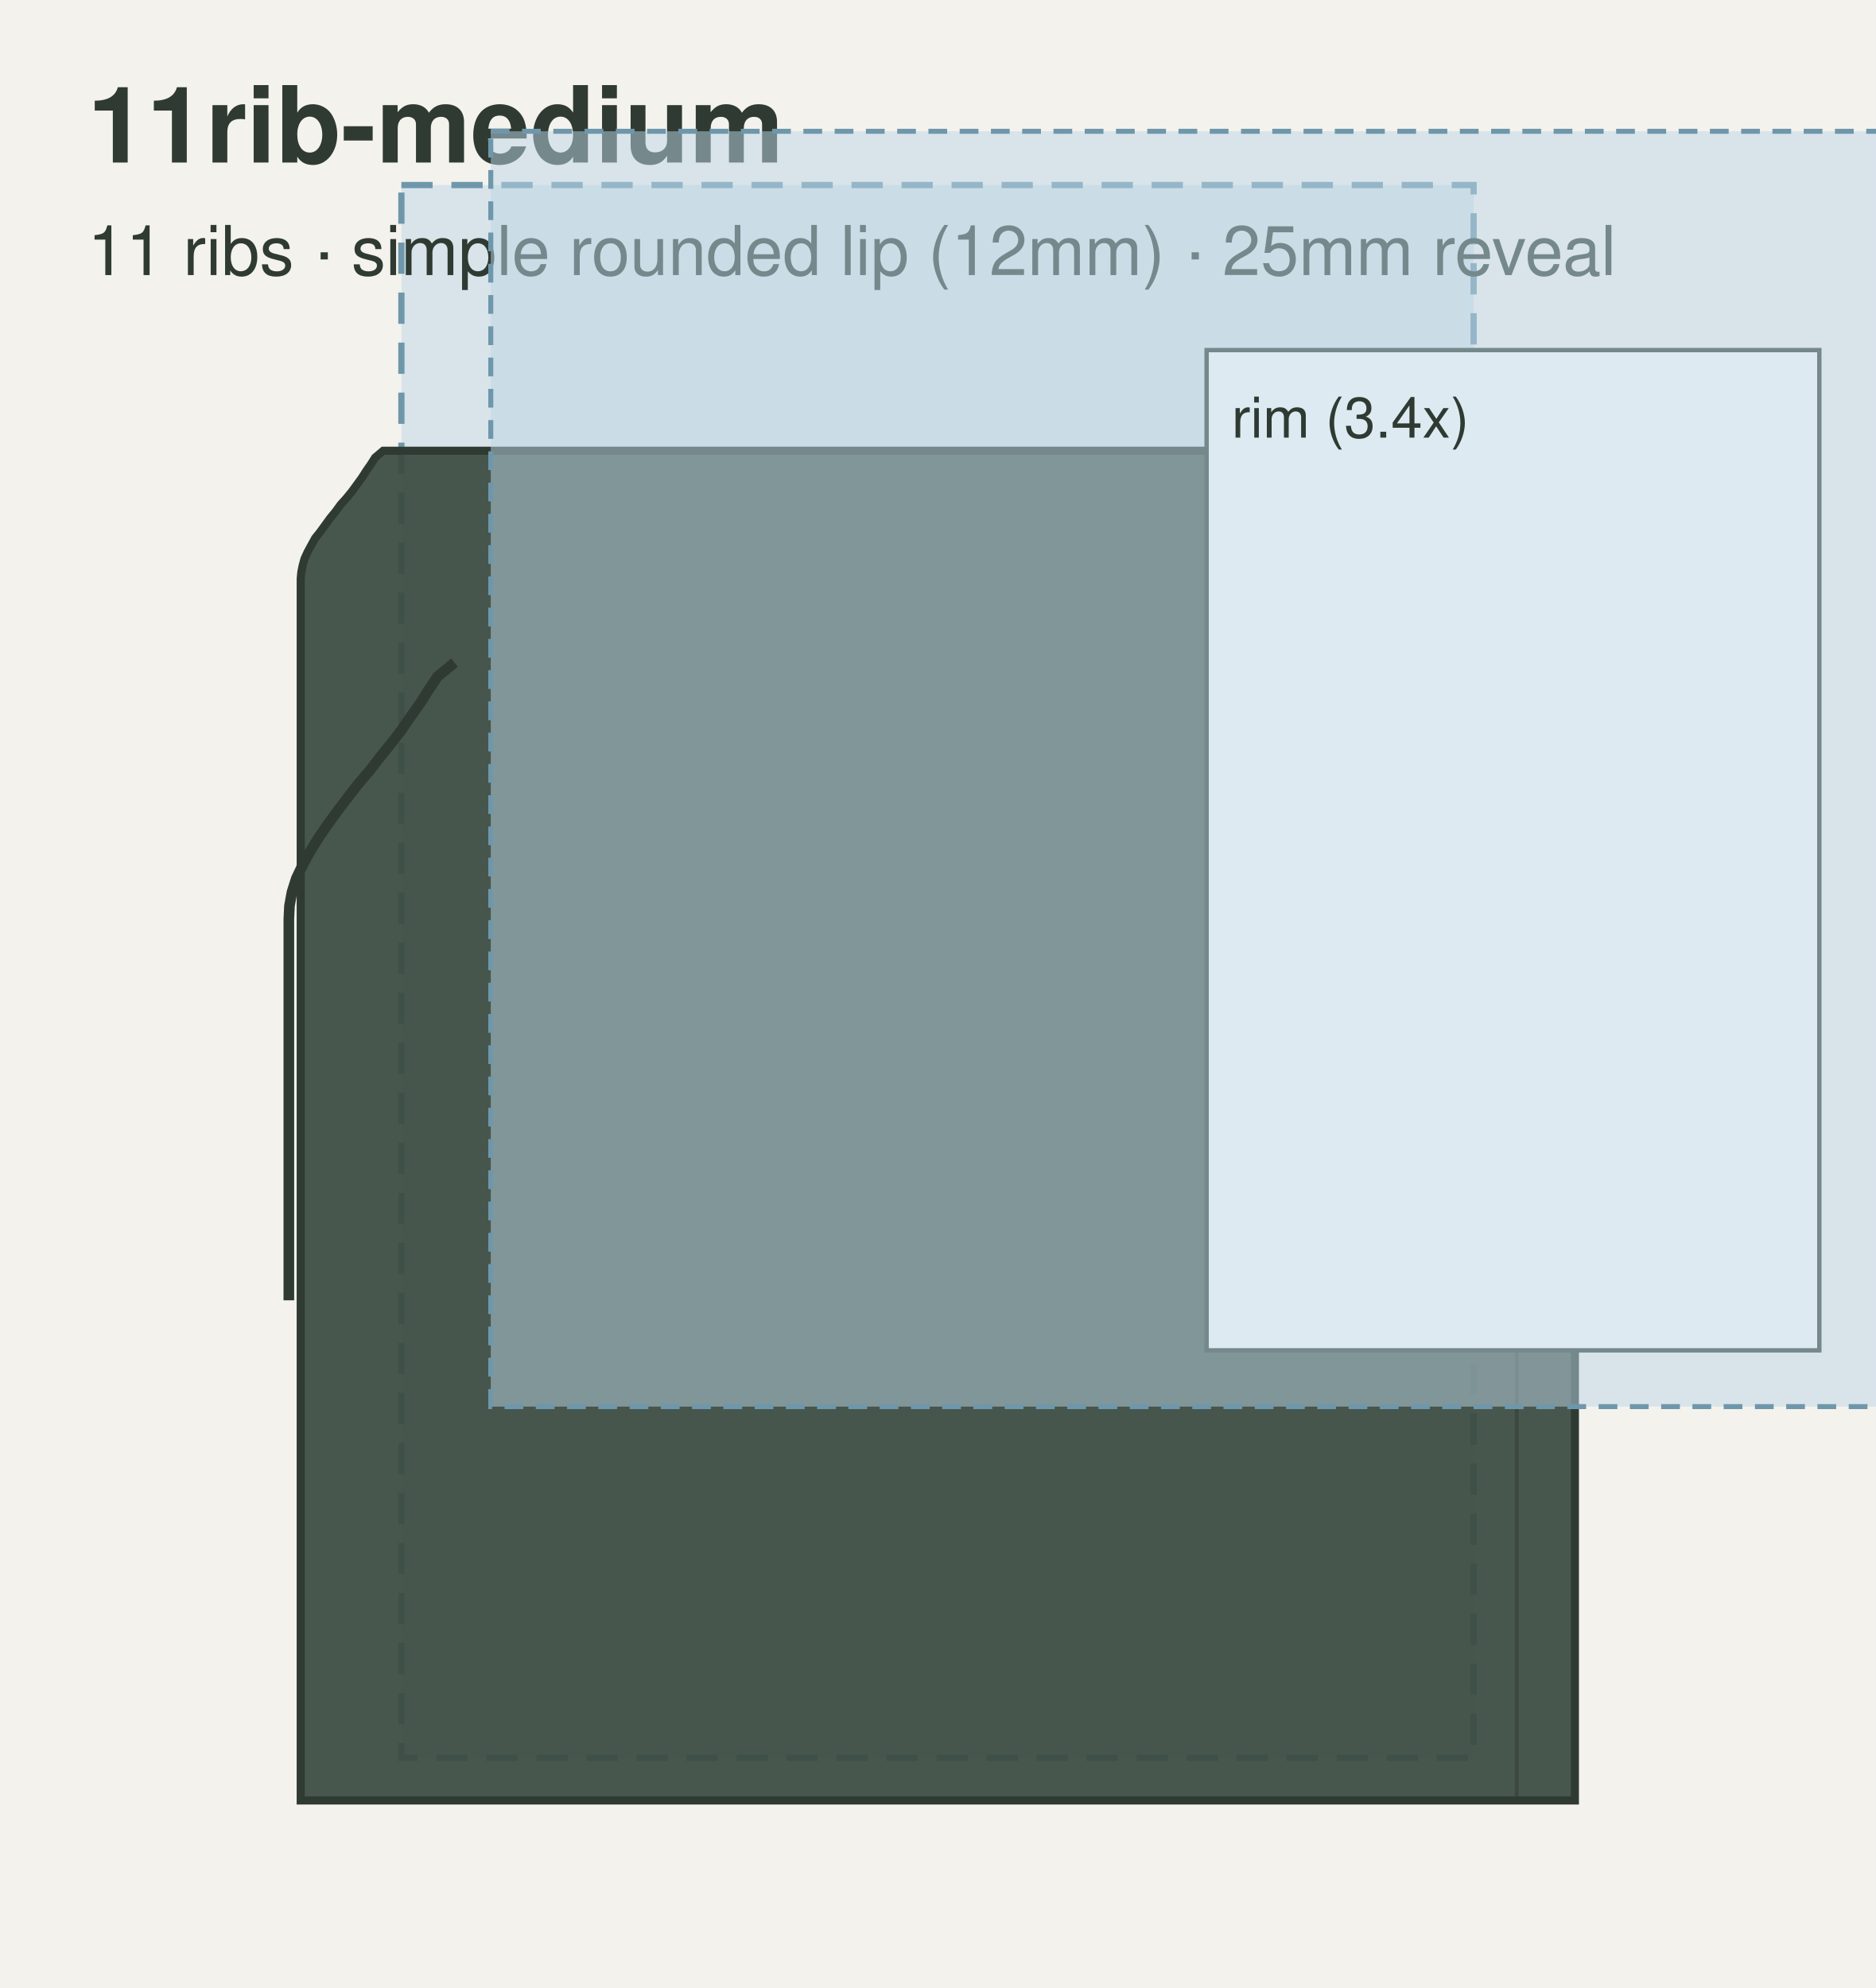
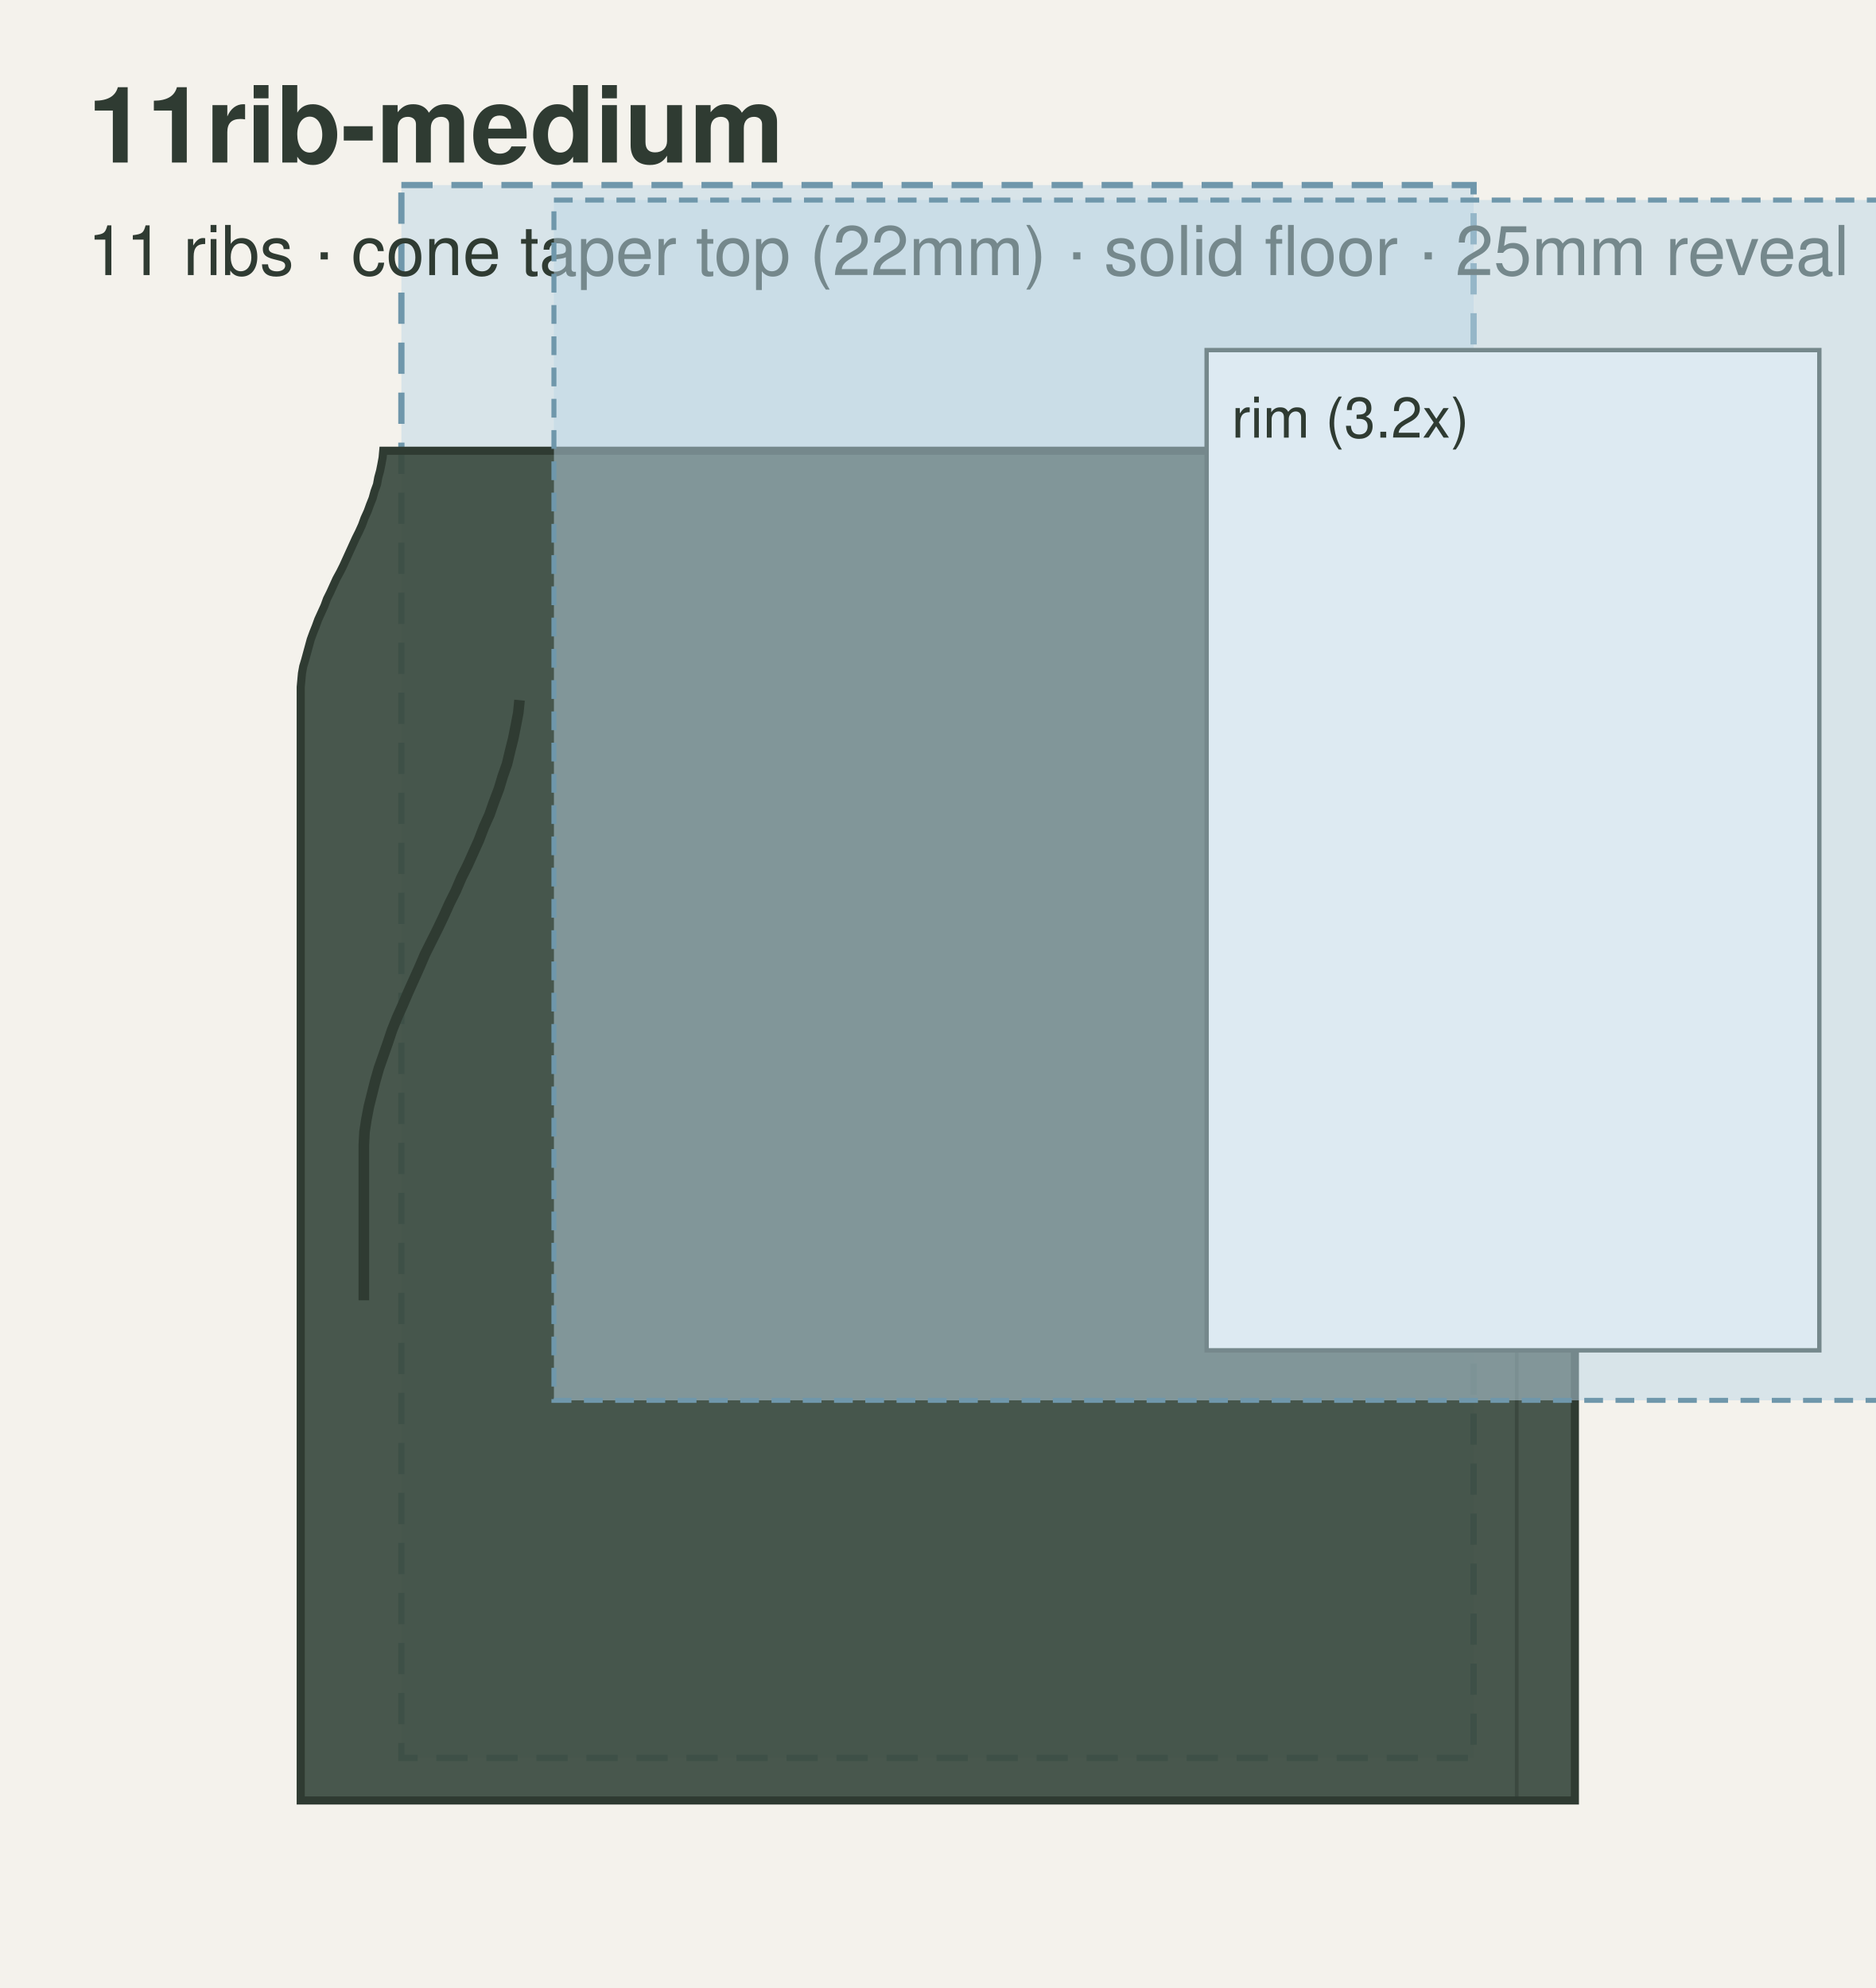
<svg xmlns="http://www.w3.org/2000/svg" width="300" height="318" viewBox="0 0 300 318">
  <rect width="300" height="318" fill="#f4f2ec" />
  <rect x="64.2" y="29.6" width="171.5" height="251.6" fill="#bcd6e6" fill-opacity="0.5" stroke="#6f97ab" stroke-width="1" stroke-dasharray="5 3" />
-   <path d="M 251.9,288.0 L 251.9,288.0 L 251.9,286.9 L 251.9,285.8 L 251.9,284.8 L 251.9,283.7 L 251.9,282.6 L 251.9,281.5 L 251.9,280.4 L 251.9,279.4 L 251.9,278.3 L 251.9,277.2 L 251.9,276.1 L 251.9,275.0 L 251.9,274.0 L 251.9,272.9 L 251.9,271.8 L 251.9,270.7 L 251.9,269.6 L 251.9,268.6 L 251.9,267.5 L 251.9,266.4 L 251.9,265.3 L 251.9,264.3 L 251.9,263.2 L 251.9,262.1 L 251.9,261.0 L 251.9,259.9 L 251.9,258.9 L 251.9,257.8 L 251.9,256.7 L 251.9,255.6 L 251.9,254.5 L 251.9,253.5 L 251.9,252.4 L 251.9,251.3 L 251.9,250.2 L 251.9,249.1 L 251.9,248.1 L 251.9,247.0 L 251.9,245.9 L 251.9,244.8 L 251.9,243.7 L 251.9,242.7 L 251.9,241.6 L 251.9,240.5 L 251.9,239.4 L 251.9,238.3 L 251.9,237.3 L 251.9,236.2 L 251.9,235.1 L 251.9,234.0 L 251.9,232.9 L 251.9,231.9 L 251.9,230.8 L 251.9,229.7 L 251.9,228.6 L 251.9,227.5 L 251.9,226.5 L 251.9,225.4 L 251.9,224.3 L 251.9,223.2 L 251.9,222.2 L 251.9,221.1 L 251.9,220.0 L 251.9,218.9 L 251.9,217.8 L 251.9,216.8 L 251.9,215.7 L 251.9,214.6 L 251.9,213.5 L 251.9,212.4 L 251.9,211.4 L 251.9,210.3 L 251.9,209.2 L 251.9,208.1 L 251.9,207.0 L 251.9,206.0 L 251.9,204.9 L 251.9,203.8 L 251.9,202.7 L 251.9,201.6 L 251.9,200.6 L 251.9,199.5 L 251.9,198.4 L 251.9,197.3 L 251.9,196.2 L 251.9,195.2 L 251.9,194.1 L 251.9,193.0 L 251.9,191.9 L 251.9,190.8 L 251.9,189.8 L 251.9,188.7 L 251.9,187.6 L 251.9,186.5 L 251.9,185.4 L 251.9,184.4 L 251.9,183.3 L 251.9,182.2 L 251.9,181.1 L 251.9,180.1 L 251.9,179.0 L 251.9,177.9 L 251.9,176.8 L 251.9,175.7 L 251.9,174.7 L 251.9,173.6 L 251.9,172.5 L 251.9,171.4 L 251.9,170.3 L 251.9,169.3 L 251.9,168.2 L 251.9,167.1 L 251.9,166.0 L 251.9,164.9 L 251.9,163.9 L 251.9,162.8 L 251.9,161.7 L 251.9,160.6 L 251.9,159.5 L 251.9,158.5 L 251.9,157.4 L 251.9,156.3 L 251.9,155.2 L 251.9,154.1 L 251.9,153.1 L 251.9,152.0 L 251.9,150.9 L 251.9,149.8 L 251.9,148.7 L 251.9,147.7 L 251.9,146.6 L 251.9,145.5 L 251.9,144.4 L 251.9,143.3 L 251.9,142.3 L 251.9,141.2 L 251.9,140.1 L 251.9,139.0 L 251.9,137.9 L 251.9,136.9 L 251.9,135.8 L 251.9,134.7 L 251.9,133.6 L 251.9,132.6 L 251.9,131.5 L 251.9,130.4 L 251.9,129.3 L 251.9,128.2 L 251.9,127.2 L 251.9,126.1 L 251.9,125.0 L 251.9,123.9 L 251.9,122.8 L 251.9,121.8 L 251.9,120.7 L 251.9,119.6 L 251.9,118.5 L 251.9,117.4 L 251.9,116.4 L 251.9,115.3 L 251.9,114.2 L 251.9,113.1 L 251.9,112.0 L 251.9,111.0 L 251.9,109.9 L 251.9,108.8 L 251.9,107.7 L 251.9,106.6 L 251.9,105.6 L 251.9,104.5 L 251.9,103.4 L 251.9,102.3 L 251.9,101.2 L 251.9,100.2 L 251.9,99.1 L 251.9,98.0 L 251.9,96.9 L 251.9,95.8 L 251.9,94.8 L 251.9,93.7 L 251.9,92.6 L 251.8,91.5 L 251.6,90.5 L 251.3,89.4 L 250.8,88.3 L 250.2,87.2 L 249.6,86.1 L 248.8,85.1 L 248.0,84.0 L 247.2,82.9 L 246.3,81.8 L 245.5,80.7 L 244.6,79.7 L 243.7,78.6 L 242.9,77.5 L 242.1,76.4 L 241.4,75.3 L 240.7,74.3 L 240.0,73.2 L 238.7,72.1 L 150.0,72.1 L 61.3,72.1 L 60.0,73.2 L 59.3,74.3 L 58.6,75.3 L 57.9,76.4 L 57.1,77.5 L 56.3,78.6 L 55.4,79.7 L 54.5,80.7 L 53.7,81.8 L 52.8,82.9 L 52.0,84.0 L 51.2,85.1 L 50.4,86.1 L 49.8,87.2 L 49.2,88.3 L 48.7,89.4 L 48.4,90.5 L 48.2,91.5 L 48.1,92.6 L 48.1,93.7 L 48.1,94.8 L 48.1,95.8 L 48.1,96.9 L 48.1,98.0 L 48.1,99.1 L 48.1,100.2 L 48.1,101.2 L 48.1,102.3 L 48.1,103.4 L 48.1,104.5 L 48.1,105.6 L 48.1,106.6 L 48.1,107.7 L 48.1,108.8 L 48.1,109.9 L 48.1,111.0 L 48.1,112.0 L 48.1,113.1 L 48.1,114.2 L 48.1,115.3 L 48.1,116.4 L 48.1,117.4 L 48.1,118.5 L 48.1,119.6 L 48.1,120.7 L 48.1,121.8 L 48.1,122.8 L 48.1,123.9 L 48.1,125.0 L 48.1,126.1 L 48.1,127.2 L 48.1,128.2 L 48.1,129.3 L 48.1,130.4 L 48.1,131.5 L 48.1,132.6 L 48.1,133.6 L 48.1,134.7 L 48.1,135.8 L 48.1,136.9 L 48.1,137.9 L 48.1,139.0 L 48.1,140.1 L 48.1,141.2 L 48.1,142.3 L 48.1,143.3 L 48.1,144.4 L 48.1,145.5 L 48.1,146.6 L 48.1,147.7 L 48.1,148.7 L 48.1,149.8 L 48.1,150.9 L 48.1,152.0 L 48.1,153.1 L 48.1,154.1 L 48.1,155.2 L 48.1,156.3 L 48.1,157.4 L 48.1,158.5 L 48.1,159.5 L 48.1,160.6 L 48.1,161.7 L 48.1,162.8 L 48.1,163.9 L 48.1,164.9 L 48.1,166.0 L 48.1,167.1 L 48.1,168.2 L 48.1,169.3 L 48.1,170.3 L 48.1,171.4 L 48.1,172.5 L 48.1,173.6 L 48.1,174.7 L 48.1,175.7 L 48.1,176.8 L 48.1,177.9 L 48.1,179.0 L 48.1,180.1 L 48.1,181.1 L 48.1,182.2 L 48.1,183.3 L 48.1,184.4 L 48.1,185.4 L 48.1,186.5 L 48.1,187.6 L 48.1,188.7 L 48.1,189.8 L 48.1,190.8 L 48.1,191.9 L 48.1,193.0 L 48.1,194.1 L 48.1,195.2 L 48.1,196.2 L 48.1,197.3 L 48.1,198.4 L 48.1,199.5 L 48.1,200.6 L 48.1,201.6 L 48.1,202.7 L 48.1,203.8 L 48.1,204.9 L 48.1,206.0 L 48.1,207.0 L 48.1,208.1 L 48.1,209.2 L 48.1,210.3 L 48.1,211.4 L 48.1,212.4 L 48.1,213.5 L 48.1,214.6 L 48.1,215.7 L 48.1,216.8 L 48.1,217.8 L 48.1,218.9 L 48.1,220.0 L 48.1,221.1 L 48.1,222.2 L 48.1,223.2 L 48.1,224.3 L 48.1,225.4 L 48.1,226.5 L 48.1,227.5 L 48.1,228.6 L 48.1,229.7 L 48.1,230.8 L 48.1,231.9 L 48.1,232.9 L 48.1,234.0 L 48.1,235.1 L 48.1,236.2 L 48.1,237.3 L 48.1,238.3 L 48.1,239.4 L 48.1,240.5 L 48.1,241.6 L 48.1,242.7 L 48.1,243.7 L 48.1,244.8 L 48.1,245.9 L 48.1,247.0 L 48.1,248.1 L 48.1,249.1 L 48.1,250.2 L 48.1,251.3 L 48.1,252.4 L 48.1,253.5 L 48.1,254.5 L 48.1,255.6 L 48.1,256.7 L 48.1,257.8 L 48.1,258.9 L 48.1,259.9 L 48.1,261.0 L 48.1,262.1 L 48.1,263.2 L 48.1,264.3 L 48.1,265.3 L 48.1,266.4 L 48.1,267.5 L 48.1,268.6 L 48.1,269.6 L 48.1,270.7 L 48.1,271.8 L 48.1,272.9 L 48.1,274.0 L 48.1,275.0 L 48.1,276.1 L 48.1,277.2 L 48.1,278.3 L 48.1,279.4 L 48.1,280.4 L 48.1,281.5 L 48.1,282.6 L 48.1,283.7 L 48.1,284.8 L 48.1,285.8 L 48.1,286.9 L 48.1,288.0 Z" fill="#3a4a3f" fill-opacity="0.92" stroke="#2f3b32" stroke-width="1.3" />
-   <path d="M 242.6,288.0 L 242.6,286.9 L 242.6,285.8 L 242.6,284.8 L 242.6,283.7 L 242.6,282.6 L 242.6,281.5 L 242.6,280.4 L 242.6,279.4 L 242.6,278.3 L 242.6,277.2 L 242.6,276.1 L 242.6,275.0 L 242.6,274.0 L 242.6,272.9 L 242.6,271.8 L 242.6,270.7 L 242.6,269.6 L 242.6,268.6 L 242.6,267.5 L 242.6,266.4 L 242.6,265.3 L 242.6,264.3 L 242.6,263.2 L 242.6,262.1 L 242.6,261.0 L 242.6,259.9 L 242.6,258.9 L 242.6,257.8 L 242.6,256.7 L 242.6,255.6 L 242.6,254.5 L 242.6,253.5 L 242.6,252.4 L 242.6,251.3 L 242.6,250.2 L 242.6,249.1 L 242.6,248.1 L 242.6,247.0 L 242.6,245.9 L 242.6,244.8 L 242.6,243.7 L 242.6,242.7 L 242.6,241.6 L 242.6,240.5 L 242.6,239.4 L 242.6,238.3 L 242.6,237.3 L 242.6,236.2 L 242.6,235.1 L 242.6,234.0 L 242.6,232.9 L 242.6,231.9 L 242.6,230.8 L 242.6,229.7 L 242.6,228.6 L 242.6,227.5 L 242.6,226.5 L 242.6,225.4 L 242.6,224.3 L 242.6,223.2 L 242.6,222.2 L 242.6,221.1 L 242.6,220.0 L 242.6,218.9 L 242.6,217.8 L 242.6,216.8 L 242.6,215.7 L 242.6,214.6 L 242.6,213.5 L 242.6,212.4 L 242.6,211.4 L 242.6,210.3 L 242.6,209.2 L 242.6,208.1 L 242.6,207.0 L 242.6,206.0 L 242.6,204.9 L 242.6,203.8 L 242.6,202.7 L 242.6,201.6 L 242.6,200.6 L 242.6,199.5 L 242.6,198.4 L 242.6,197.3 L 242.6,196.2 L 242.6,195.2 L 242.6,194.1 L 242.6,193.0 L 242.6,191.9 L 242.6,190.8 L 242.6,189.8 L 242.6,188.7 L 242.6,187.6 L 242.6,186.5 L 242.6,185.4 L 242.6,184.4 L 242.6,183.3 L 242.6,182.2 L 242.6,181.1 L 242.6,180.1 L 242.6,179.0 L 242.6,177.9 L 242.6,176.8 L 242.6,175.7 L 242.6,174.7 L 242.6,173.6 L 242.6,172.5 L 242.6,171.4 L 242.6,170.3 L 242.6,169.3 L 242.6,168.2 L 242.6,167.1 L 242.6,166.0 L 242.6,164.9 L 242.6,163.9 L 242.6,162.8 L 242.6,161.7 L 242.6,160.6 L 242.6,159.5 L 242.6,158.5 L 242.6,157.4 L 242.6,156.3 L 242.6,155.2 L 242.6,154.1 L 242.6,153.1 L 242.6,152.0 L 242.6,150.9 L 242.6,149.8 L 242.6,148.7 L 242.6,147.7 L 242.6,146.6 L 242.6,145.5 L 242.6,144.4 L 242.6,143.3 L 242.6,142.3 L 242.6,141.2 L 242.6,140.1 L 242.6,139.0 L 242.6,137.9 L 242.6,136.9 L 242.6,135.8 L 242.6,134.7 L 242.6,133.6 L 242.6,132.6 L 242.6,131.5 L 242.6,130.4 L 242.6,129.3 L 242.6,128.2 L 242.6,127.2 L 242.6,126.1 L 242.6,125.0 L 242.6,123.9 L 242.6,122.8 L 242.6,121.8 L 242.6,120.7 L 242.6,119.6 L 242.6,118.5 L 242.6,117.4 L 242.6,116.4 L 242.6,115.3 L 242.6,114.2 L 242.6,113.1 L 242.6,112.0 L 242.6,111.0 L 242.6,109.9 L 242.6,108.8 L 242.6,107.7 L 242.6,106.6 L 242.6,105.6 L 242.6,104.5 L 242.6,103.4 L 242.6,102.3 L 242.6,101.2 L 242.6,100.2 L 242.6,99.1 L 242.6,98.0 L 242.6,96.9 L 242.6,95.8 L 242.6,94.8 L 242.6,93.7 L 242.6,92.6 L 242.6,91.5 L 242.5,90.5 L 242.5,89.4 L 242.5,88.3 L 242.4,87.2 L 242.4,86.1 L 242.3,85.1 L 242.2,84.0 L 242.1,82.9 L 242.0,81.8 L 241.8,80.7 L 241.7,79.7 L 241.5,78.6 L 241.3,77.5 L 241.1,76.4 L 240.8,75.3 L 240.4,74.3 L 239.9,73.2 L 238.7,72.1" fill="none" stroke="#2f3b32" stroke-width="0.6" stroke-opacity="0.5" />
+   <path d="M 251.9,288.0 L 251.9,288.0 L 251.9,286.9 L 251.9,285.8 L 251.9,284.8 L 251.9,283.7 L 251.9,282.6 L 251.9,281.5 L 251.9,280.4 L 251.9,279.4 L 251.9,278.3 L 251.9,277.2 L 251.9,276.1 L 251.9,275.0 L 251.9,274.0 L 251.9,272.9 L 251.9,271.8 L 251.9,270.7 L 251.9,269.6 L 251.9,268.6 L 251.9,267.5 L 251.9,266.4 L 251.9,265.3 L 251.9,264.3 L 251.9,263.2 L 251.9,262.1 L 251.9,261.0 L 251.9,259.9 L 251.9,258.9 L 251.9,257.8 L 251.9,256.7 L 251.9,255.6 L 251.9,254.5 L 251.9,253.5 L 251.9,252.4 L 251.9,251.3 L 251.9,250.2 L 251.9,249.1 L 251.9,248.1 L 251.9,247.0 L 251.9,245.9 L 251.9,244.8 L 251.9,243.7 L 251.9,242.7 L 251.9,241.6 L 251.9,240.5 L 251.9,239.4 L 251.9,238.3 L 251.9,237.3 L 251.9,236.2 L 251.9,235.1 L 251.9,234.0 L 251.9,232.9 L 251.9,231.9 L 251.9,230.8 L 251.9,229.7 L 251.9,228.6 L 251.9,227.5 L 251.9,226.5 L 251.9,225.4 L 251.9,224.3 L 251.9,223.2 L 251.9,222.2 L 251.9,221.1 L 251.9,220.0 L 251.9,218.9 L 251.9,217.8 L 251.9,216.8 L 251.9,215.7 L 251.9,214.6 L 251.9,213.5 L 251.9,212.4 L 251.9,211.4 L 251.9,210.3 L 251.9,209.2 L 251.9,208.1 L 251.9,207.0 L 251.9,206.0 L 251.9,204.9 L 251.9,203.8 L 251.9,202.7 L 251.9,201.6 L 251.9,200.6 L 251.9,199.5 L 251.9,198.4 L 251.9,197.3 L 251.9,196.2 L 251.9,195.2 L 251.9,194.1 L 251.9,193.0 L 251.9,191.9 L 251.9,190.8 L 251.9,189.8 L 251.9,188.7 L 251.9,187.6 L 251.9,186.5 L 251.9,185.4 L 251.9,184.4 L 251.9,183.3 L 251.9,182.2 L 251.9,181.1 L 251.9,180.1 L 251.9,179.0 L 251.9,177.9 L 251.9,176.8 L 251.9,175.7 L 251.9,174.7 L 251.9,173.6 L 251.9,172.5 L 251.9,171.4 L 251.9,170.3 L 251.9,169.3 L 251.9,168.2 L 251.9,167.1 L 251.9,166.0 L 251.9,164.9 L 251.9,163.9 L 251.9,162.8 L 251.9,161.7 L 251.9,160.6 L 251.9,159.5 L 251.9,158.5 L 251.9,157.4 L 251.9,156.3 L 251.9,155.2 L 251.9,154.1 L 251.9,153.1 L 251.9,152.0 L 251.9,150.9 L 251.9,149.8 L 251.9,148.7 L 251.9,147.7 L 251.9,146.6 L 251.9,145.5 L 251.9,144.4 L 251.9,143.3 L 251.9,142.3 L 251.9,141.2 L 251.9,140.1 L 251.9,139.0 L 251.9,137.9 L 251.9,136.9 L 251.9,135.8 L 251.9,134.7 L 251.9,133.6 L 251.9,132.6 L 251.9,131.5 L 251.9,130.4 L 251.9,129.3 L 251.9,128.2 L 251.9,127.2 L 251.9,126.1 L 251.9,125.0 L 251.9,123.9 L 251.9,122.8 L 251.9,121.8 L 251.9,120.7 L 251.9,119.6 L 251.9,118.5 L 251.9,117.4 L 251.9,116.4 L 251.9,115.3 L 251.9,114.2 L 251.9,113.1 L 251.9,112.0 L 251.9,111.0 L 251.9,109.9 L 251.8,108.8 L 251.7,107.7 L 251.5,106.6 L 251.2,105.6 L 250.9,104.5 L 250.6,103.4 L 250.3,102.3 L 249.9,101.2 L 249.5,100.2 L 249.1,99.1 L 248.6,98.0 L 248.1,96.9 L 247.7,95.8 L 247.2,94.8 L 246.7,93.7 L 246.2,92.6 L 245.6,91.5 L 245.1,90.5 L 244.6,89.4 L 244.1,88.3 L 243.6,87.2 L 243.1,86.1 L 242.6,85.1 L 242.1,84.0 L 241.7,82.9 L 241.2,81.8 L 240.8,80.7 L 240.4,79.7 L 240.1,78.6 L 239.7,77.5 L 239.5,76.4 L 239.2,75.3 L 239.0,74.3 L 238.8,73.2 L 238.7,72.1 L 150.0,72.1 L 61.3,72.1 L 61.2,73.2 L 61.0,74.3 L 60.8,75.3 L 60.5,76.4 L 60.3,77.5 L 59.9,78.6 L 59.6,79.7 L 59.2,80.7 L 58.8,81.8 L 58.3,82.9 L 57.9,84.0 L 57.4,85.1 L 56.9,86.1 L 56.4,87.2 L 55.9,88.3 L 55.4,89.4 L 54.9,90.5 L 54.4,91.5 L 53.8,92.6 L 53.3,93.7 L 52.8,94.8 L 52.3,95.8 L 51.9,96.9 L 51.4,98.0 L 50.9,99.1 L 50.5,100.2 L 50.1,101.2 L 49.7,102.3 L 49.4,103.4 L 49.1,104.5 L 48.8,105.6 L 48.5,106.6 L 48.3,107.7 L 48.2,108.8 L 48.1,109.9 L 48.1,111.0 L 48.1,112.0 L 48.1,113.1 L 48.1,114.2 L 48.1,115.3 L 48.1,116.4 L 48.1,117.4 L 48.1,118.5 L 48.1,119.6 L 48.1,120.7 L 48.1,121.8 L 48.1,122.8 L 48.1,123.9 L 48.1,125.0 L 48.1,126.1 L 48.1,127.2 L 48.1,128.2 L 48.1,129.3 L 48.1,130.4 L 48.1,131.5 L 48.1,132.6 L 48.1,133.6 L 48.1,134.7 L 48.1,135.8 L 48.1,136.9 L 48.1,137.9 L 48.1,139.0 L 48.1,140.1 L 48.1,141.2 L 48.1,142.3 L 48.1,143.3 L 48.1,144.4 L 48.1,145.5 L 48.1,146.6 L 48.1,147.7 L 48.1,148.7 L 48.1,149.8 L 48.1,150.9 L 48.1,152.0 L 48.1,153.1 L 48.1,154.1 L 48.1,155.2 L 48.1,156.3 L 48.1,157.4 L 48.1,158.5 L 48.1,159.5 L 48.1,160.6 L 48.1,161.7 L 48.1,162.8 L 48.1,163.9 L 48.1,164.9 L 48.1,166.0 L 48.1,167.1 L 48.1,168.2 L 48.1,169.3 L 48.1,170.3 L 48.1,171.4 L 48.1,172.5 L 48.1,173.6 L 48.1,174.7 L 48.1,175.7 L 48.1,176.8 L 48.1,177.9 L 48.1,179.0 L 48.1,180.1 L 48.1,181.1 L 48.1,182.2 L 48.1,183.3 L 48.1,184.4 L 48.1,185.4 L 48.1,186.5 L 48.1,187.6 L 48.1,188.7 L 48.1,189.8 L 48.1,190.8 L 48.1,191.9 L 48.1,193.0 L 48.1,194.1 L 48.1,195.2 L 48.1,196.2 L 48.1,197.3 L 48.1,198.4 L 48.1,199.5 L 48.1,200.6 L 48.1,201.6 L 48.1,202.7 L 48.1,203.8 L 48.1,204.9 L 48.1,206.0 L 48.1,207.0 L 48.1,208.1 L 48.1,209.2 L 48.1,210.3 L 48.1,211.4 L 48.1,212.4 L 48.1,213.5 L 48.1,214.6 L 48.1,215.7 L 48.1,216.8 L 48.1,217.8 L 48.1,218.9 L 48.1,220.0 L 48.1,221.1 L 48.1,222.2 L 48.1,223.2 L 48.1,224.3 L 48.1,225.4 L 48.1,226.5 L 48.1,227.5 L 48.1,228.6 L 48.1,229.7 L 48.1,230.8 L 48.1,231.9 L 48.1,232.9 L 48.1,234.0 L 48.1,235.1 L 48.1,236.2 L 48.1,237.3 L 48.1,238.3 L 48.1,239.4 L 48.1,240.5 L 48.1,241.6 L 48.1,242.7 L 48.1,243.7 L 48.1,244.8 L 48.1,245.9 L 48.1,247.0 L 48.1,248.1 L 48.1,249.1 L 48.1,250.2 L 48.1,251.3 L 48.1,252.4 L 48.1,253.5 L 48.1,254.5 L 48.1,255.6 L 48.1,256.7 L 48.1,257.8 L 48.1,258.9 L 48.1,259.9 L 48.1,261.0 L 48.1,262.1 L 48.1,263.2 L 48.1,264.3 L 48.1,265.3 L 48.1,266.4 L 48.1,267.5 L 48.1,268.6 L 48.1,269.6 L 48.1,270.7 L 48.1,271.8 L 48.1,272.9 L 48.1,274.0 L 48.1,275.0 L 48.1,276.1 L 48.1,277.2 L 48.1,278.3 L 48.1,279.4 L 48.1,280.4 L 48.1,281.5 L 48.1,282.6 L 48.1,283.7 L 48.1,284.8 L 48.1,285.8 L 48.1,286.9 L 48.1,288.0 Z" fill="#3a4a3f" fill-opacity="0.92" stroke="#2f3b32" stroke-width="1.3" />
+   <path d="M 242.6,288.0 L 242.6,286.9 L 242.6,285.8 L 242.6,284.8 L 242.6,283.7 L 242.6,282.6 L 242.6,281.5 L 242.6,280.4 L 242.6,279.4 L 242.6,278.3 L 242.6,277.2 L 242.6,276.1 L 242.6,275.0 L 242.6,274.0 L 242.6,272.9 L 242.6,271.8 L 242.6,270.7 L 242.6,269.6 L 242.6,268.6 L 242.6,267.5 L 242.6,266.4 L 242.6,265.3 L 242.6,264.3 L 242.6,263.2 L 242.6,262.1 L 242.6,261.0 L 242.6,259.9 L 242.6,258.9 L 242.6,257.8 L 242.6,256.7 L 242.6,255.6 L 242.6,254.5 L 242.6,253.5 L 242.6,252.4 L 242.6,251.3 L 242.6,250.2 L 242.6,249.1 L 242.6,248.1 L 242.6,247.0 L 242.6,245.9 L 242.6,244.8 L 242.6,243.7 L 242.6,242.7 L 242.6,241.6 L 242.6,240.5 L 242.6,239.4 L 242.6,238.3 L 242.6,237.3 L 242.6,236.2 L 242.6,235.1 L 242.6,234.0 L 242.6,232.9 L 242.6,231.9 L 242.6,230.8 L 242.6,229.7 L 242.6,228.6 L 242.6,227.5 L 242.6,226.5 L 242.6,225.4 L 242.6,224.3 L 242.6,223.2 L 242.6,222.2 L 242.6,221.1 L 242.6,220.0 L 242.6,218.9 L 242.6,217.8 L 242.6,216.8 L 242.6,215.7 L 242.6,214.6 L 242.6,213.5 L 242.6,212.4 L 242.6,211.4 L 242.6,210.3 L 242.6,209.2 L 242.6,208.1 L 242.6,207.0 L 242.6,206.0 L 242.6,204.9 L 242.6,203.8 L 242.6,202.7 L 242.6,201.6 L 242.6,200.6 L 242.6,199.5 L 242.6,198.4 L 242.6,197.3 L 242.6,196.2 L 242.6,195.2 L 242.6,194.1 L 242.6,193.0 L 242.6,191.9 L 242.6,190.8 L 242.6,189.8 L 242.6,188.7 L 242.6,187.6 L 242.6,186.5 L 242.6,185.4 L 242.6,184.4 L 242.6,183.3 L 242.6,182.2 L 242.6,181.1 L 242.6,180.1 L 242.6,179.0 L 242.6,177.9 L 242.6,176.8 L 242.6,175.7 L 242.6,174.7 L 242.6,173.6 L 242.6,172.5 L 242.6,171.4 L 242.6,170.3 L 242.6,169.3 L 242.6,168.2 L 242.6,167.1 L 242.6,166.0 L 242.6,164.9 L 242.6,163.9 L 242.6,162.8 L 242.6,161.7 L 242.6,160.6 L 242.6,159.5 L 242.6,158.5 L 242.6,157.4 L 242.6,156.3 L 242.6,155.2 L 242.6,154.1 L 242.6,153.1 L 242.6,152.0 L 242.6,150.9 L 242.6,149.8 L 242.6,148.7 L 242.6,147.7 L 242.6,146.6 L 242.6,145.5 L 242.6,144.4 L 242.6,143.3 L 242.6,142.3 L 242.6,141.2 L 242.6,140.1 L 242.6,139.0 L 242.6,137.9 L 242.6,136.9 L 242.6,135.8 L 242.6,134.7 L 242.6,133.6 L 242.6,132.6 L 242.6,131.5 L 242.6,130.4 L 242.6,129.3 L 242.6,128.2 L 242.6,127.2 L 242.6,126.1 L 242.6,125.0 L 242.6,123.9 L 242.6,122.8 L 242.6,121.8 L 242.6,120.7 L 242.6,119.6 L 242.6,118.5 L 242.6,117.4 L 242.6,116.4 L 242.6,115.3 L 242.6,114.2 L 242.6,113.1 L 242.6,112.0 L 242.6,111.0 L 242.6,109.9 L 242.5,108.8 L 242.4,107.7 L 242.3,106.6 L 242.2,105.6 L 242.0,104.5 L 241.9,103.4 L 241.8,102.3 L 241.7,101.2 L 241.6,100.2 L 241.5,99.1 L 241.4,98.0 L 241.3,96.9 L 241.1,95.8 L 241.0,94.8 L 240.9,93.7 L 240.8,92.6 L 240.7,91.5 L 240.6,90.5 L 240.5,89.4 L 240.3,88.3 L 240.2,87.2 L 240.1,86.1 L 240.0,85.1 L 239.9,84.0 L 239.8,82.9 L 239.7,81.8 L 239.6,80.7 L 239.4,79.7 L 239.3,78.6 L 239.2,77.5 L 239.1,76.4 L 239.0,75.3 L 238.9,74.3 L 238.8,73.2 L 238.7,72.1" fill="none" stroke="#2f3b32" stroke-width="0.6" stroke-opacity="0.5" />
  <text x="14" y="26" font-family="Helvetica,Arial" font-size="17" font-weight="700" fill="#2f3b32">11rib-medium</text>
-   <text x="14" y="44" font-family="Helvetica,Arial" font-size="11" fill="#2f3b32">11 ribs · simple rounded lip (12mm) · 25mm reveal</text>
+   <text x="14" y="44" font-family="Helvetica,Arial" font-size="11" fill="#2f3b32">11 ribs · cone taper top (22mm) · solid floor · 25mm reveal</text>
  <rect x="193" y="56" width="98" height="160" fill="#fff" stroke="#2f3b32" stroke-width="0.7" />
-   <rect x="78.5" y="21.0" width="343.1" height="204.0" fill="#bcd6e6" fill-opacity="0.5" stroke="#6f97ab" stroke-width="0.8" stroke-dasharray="3 2" />
-   <path d="M 46.2,208.0 L 46.2,207.5 L 46.2,205.3 L 46.2,203.2 L 46.2,201.0 L 46.2,198.8 L 46.2,196.7 L 46.2,194.5 L 46.2,192.4 L 46.2,190.2 L 46.2,188.0 L 46.2,185.9 L 46.2,183.7 L 46.2,181.6 L 46.2,179.4 L 46.2,177.2 L 46.2,175.1 L 46.2,172.9 L 46.2,170.8 L 46.2,168.6 L 46.2,166.5 L 46.2,164.3 L 46.2,162.1 L 46.2,160.0 L 46.2,157.8 L 46.2,155.7 L 46.2,153.5 L 46.2,151.3 L 46.2,149.2 L 46.2,147.0 L 46.3,144.9 L 46.7,142.7 L 47.4,140.5 L 48.4,138.4 L 49.6,136.2 L 50.9,134.1 L 52.4,131.9 L 54.0,129.7 L 55.6,127.6 L 57.3,125.4 L 59.1,123.3 L 60.8,121.1 L 62.5,119.0 L 64.2,116.8 L 65.7,114.6 L 67.2,112.5 L 68.6,110.3 L 70.0,108.2 L 72.7,106.0 L 72.7,106.0" fill="none" stroke="#2f3b32" stroke-width="1.7" />
-   <text x="197" y="70" font-family="Helvetica,Arial" font-size="9" fill="#2f3b32">rim (3.4x)</text>
+   <rect x="88.6" y="32.0" width="322.9" height="192.0" fill="#bcd6e6" fill-opacity="0.5" stroke="#6f97ab" stroke-width="0.8" stroke-dasharray="3 2" />
+   <path d="M 58.2,208.0 L 58.2,207.5 L 58.2,205.5 L 58.2,203.4 L 58.2,201.4 L 58.2,199.4 L 58.2,197.3 L 58.2,195.3 L 58.2,193.3 L 58.2,191.2 L 58.2,189.2 L 58.2,187.2 L 58.2,185.2 L 58.2,183.1 L 58.3,181.1 L 58.6,179.1 L 59.0,177.0 L 59.5,175.0 L 60.0,173.0 L 60.6,170.9 L 61.3,168.9 L 62.0,166.9 L 62.7,164.8 L 63.5,162.8 L 64.4,160.8 L 65.3,158.7 L 66.2,156.7 L 67.1,154.7 L 68.0,152.6 L 69.0,150.6 L 70.0,148.6 L 71.0,146.5 L 71.9,144.5 L 72.9,142.5 L 73.8,140.4 L 74.8,138.4 L 75.7,136.4 L 76.6,134.4 L 77.4,132.3 L 78.3,130.3 L 79.0,128.3 L 79.8,126.2 L 80.4,124.2 L 81.1,122.2 L 81.6,120.1 L 82.1,118.1 L 82.5,116.1 L 82.9,114.0 L 83.1,112.0 L 83.1,112.0" fill="none" stroke="#2f3b32" stroke-width="1.7" />
+   <text x="197" y="70" font-family="Helvetica,Arial" font-size="9" fill="#2f3b32">rim (3.2x)</text>
</svg>
